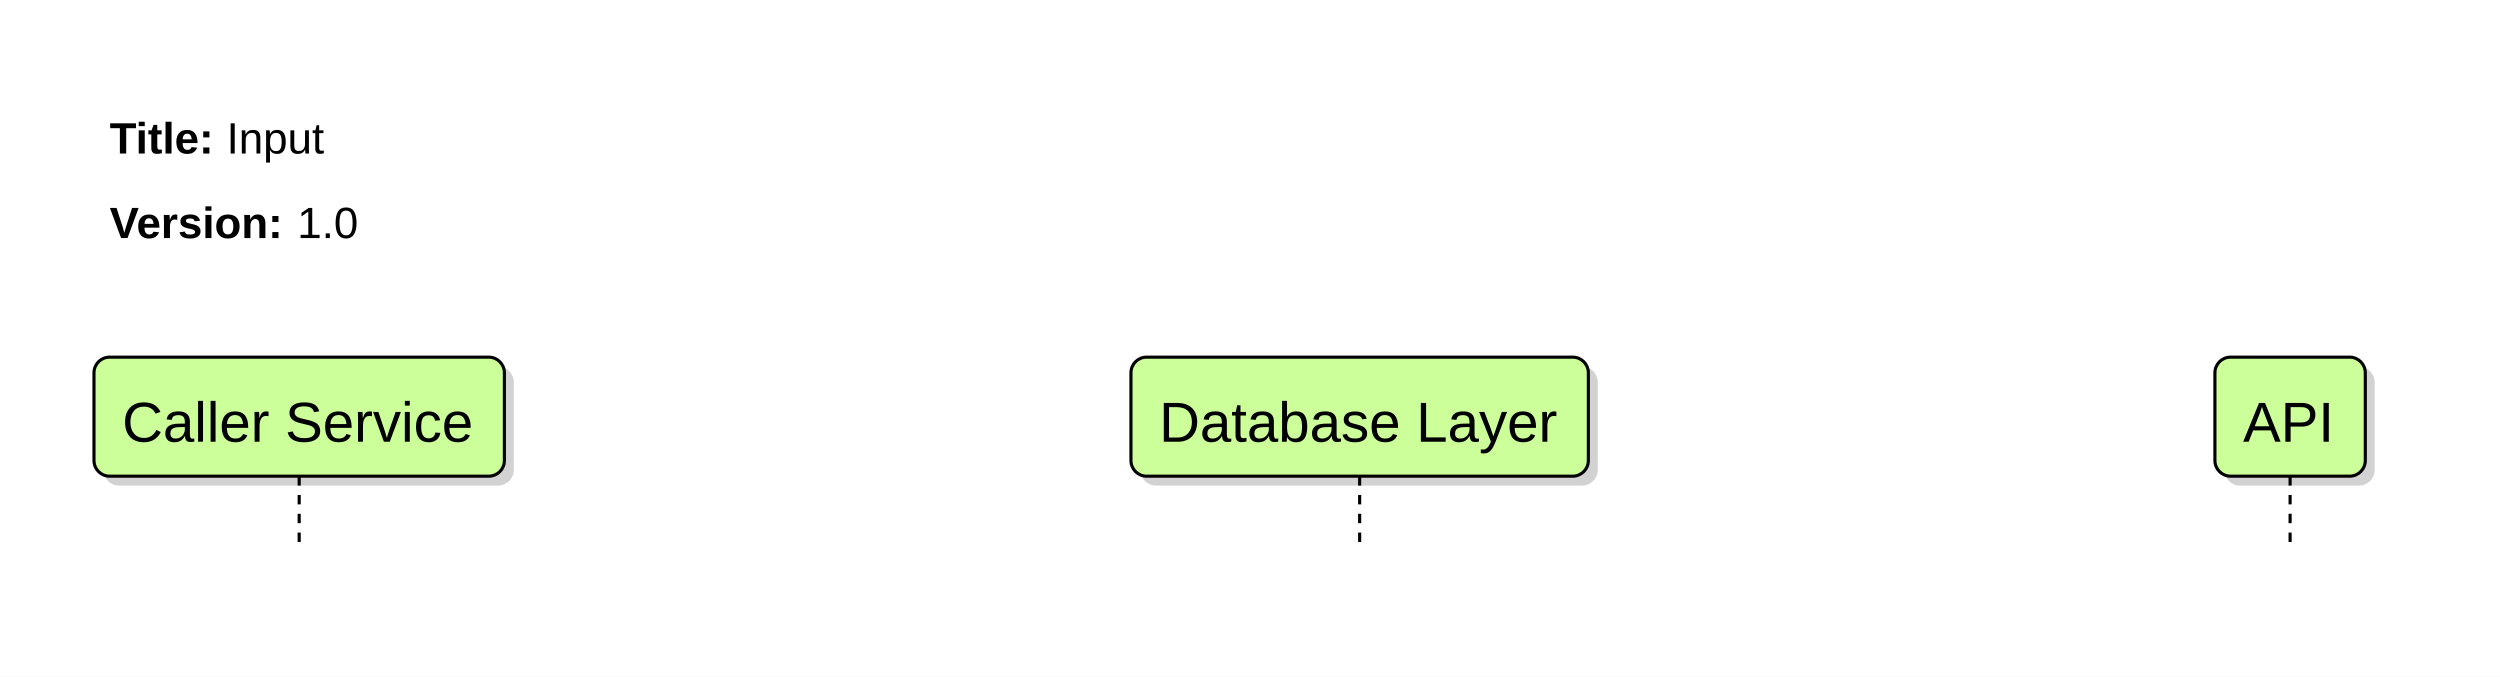
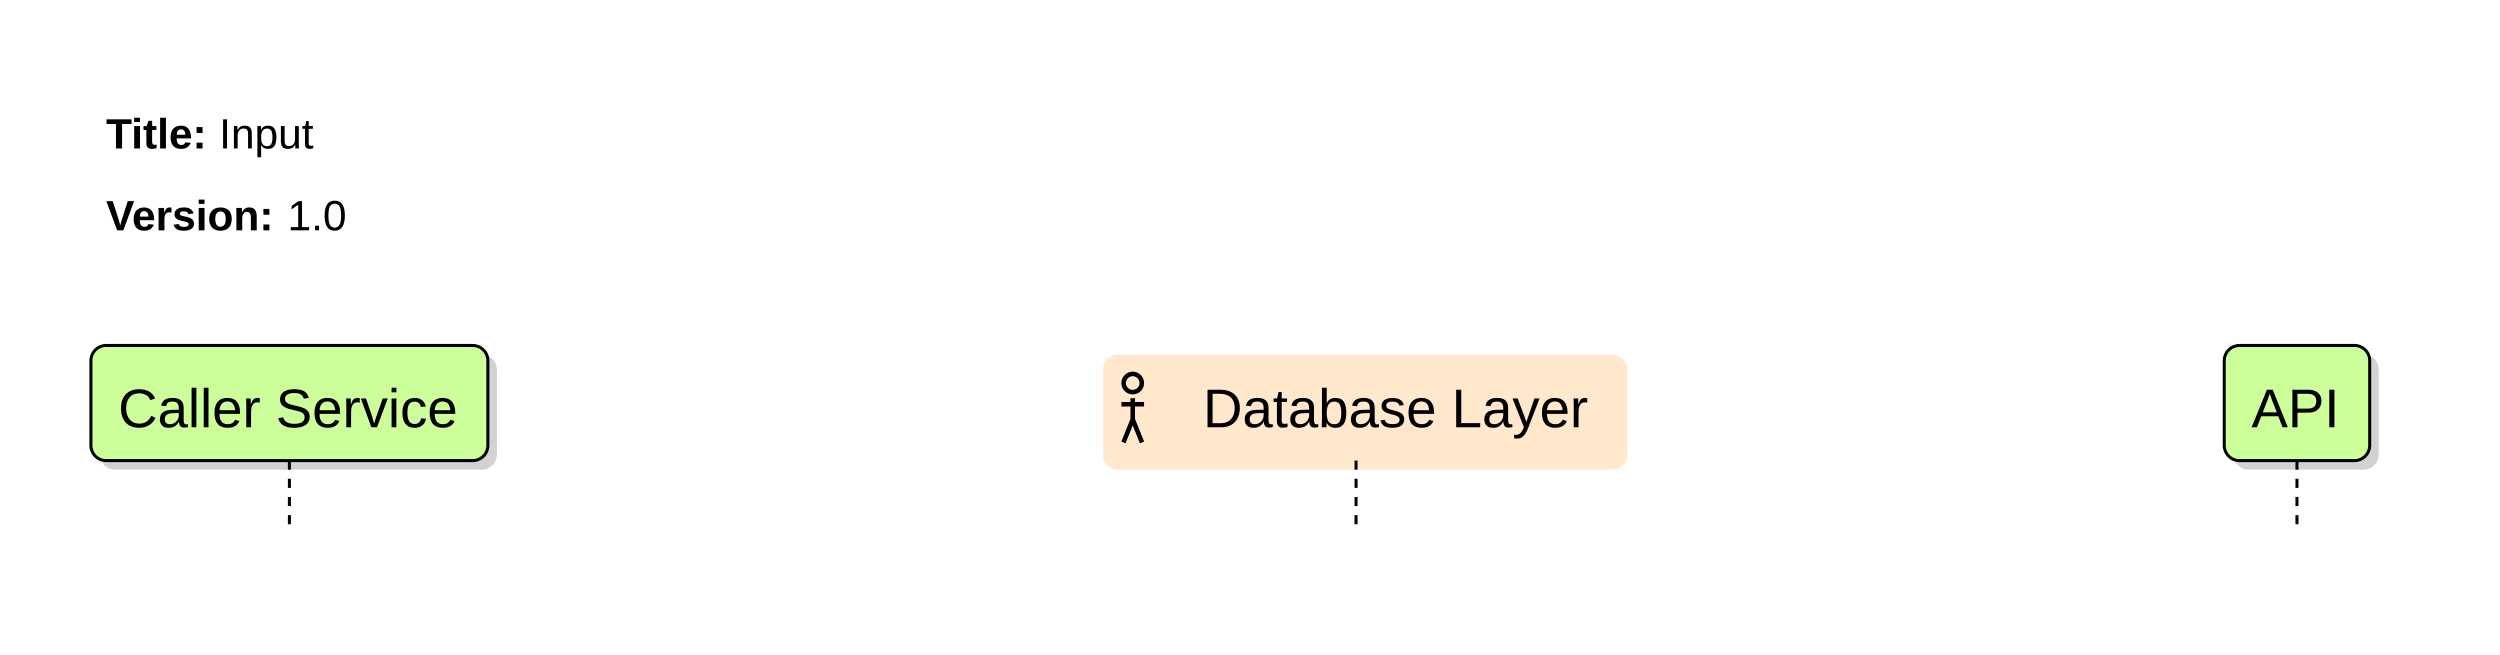
- <svg xmlns="http://www.w3.org/2000/svg" width="798" height="216" viewBox="0 0 798 216">
+ <svg xmlns="http://www.w3.org/2000/svg" width="825" height="216" viewBox="0 0 825 216">
  <rect width="100%" height="100%" fill="white" />
-   <path d="M 0 0 L 0 206 L 788 206 L 788 0 L 0 0" fill="rgb(255, 255, 255)" stroke="none" />
+   <path d="M 0 0 L 0 206 L 815 206 L 815 0 L 0 0" fill="rgb(255, 255, 255)" stroke="none" />
  <path d="M 30 30 L 30 57 L 110 57 L 110 30 L 30 30" fill="rgba(0,0,0,0)" stroke="none" />
  <text x="35" y="49" fill="rgb(0,0,0)" font-family="Liberation Sans, Arial, Helvetica, sans-serif" font-size="14" xml:space="preserve" font-weight="bold" dominant-baseline="auto">Title:</text>
  <text x="68.44" y="49" fill="rgb(0,0,0)" font-family="Liberation Sans, Arial, Helvetica, sans-serif" font-size="14" xml:space="preserve" dominant-baseline="auto"> </text>
  <text x="72.33" y="49" fill="rgb(0,0,0)" font-family="Liberation Sans, Arial, Helvetica, sans-serif" font-size="14" xml:space="preserve" dominant-baseline="auto">Input</text>
  <path d="M 30 57 L 30 84 L 120 84 L 120 57 L 30 57" fill="rgba(0,0,0,0)" stroke="none" />
  <text x="35" y="76" fill="rgb(0,0,0)" font-family="Liberation Sans, Arial, Helvetica, sans-serif" font-size="14" xml:space="preserve" font-weight="bold" dominant-baseline="auto">Version:</text>
  <text x="91.01" y="76" fill="rgb(0,0,0)" font-family="Liberation Sans, Arial, Helvetica, sans-serif" font-size="14" xml:space="preserve" dominant-baseline="auto"> </text>
  <text x="94.9" y="76" fill="rgb(0,0,0)" font-family="Liberation Sans, Arial, Helvetica, sans-serif" font-size="14" xml:space="preserve" dominant-baseline="auto">1.0</text>
  <path d="M 33 122 L 33 150 L 33 150 A 5 5 0 0 0 38 155 L 159 155 L 159 155 A 5 5 0 0 0 164 150 L 164 122 L 164 122 A 5 5 0 0 0 159 117 L 38 117 L 38 117 A 5 5 0 0 0 33 122" fill="rgb(210,210,210)" stroke="none" />
  <path d="M 30 119 L 30 147 L 30 147 A 5 5 0 0 0 35 152 L 156 152 L 156 152 A 5 5 0 0 0 161 147 L 161 119 L 161 119 A 5 5 0 0 0 156 114 L 35 114 L 35 114 A 5 5 0 0 0 30 119" fill="rgb(204,255,153)" stroke="none" />
  <path d="M 30 119 L 30 147 L 30 147 A 5 5 0 0 0 35 152 L 156 152 L 156 152 A 5 5 0 0 0 161 147 L 161 119 L 161 119 A 5 5 0 0 0 156 114 L 35 114 L 35 114 A 5 5 0 0 0 30 119" fill="none" stroke="rgb(0, 0, 0)" stroke-width="1" />
  <text x="39" y="141" fill="rgb(0,0,0)" font-family="Liberation Sans, Arial, Helvetica, sans-serif" font-size="18" xml:space="preserve" dominant-baseline="auto">Caller Service</text>
-   <path d="M 364 122 L 364 150 L 364 150 A 5 5 0 0 0 369 155 L 505 155 L 505 155 A 5 5 0 0 0 510 150 L 510 122 L 510 122 A 5 5 0 0 0 505 117 L 369 117 L 369 117 A 5 5 0 0 0 364 122" fill="rgb(210,210,210)" stroke="none" />
-   <path d="M 361 119 L 361 147 L 361 147 A 5 5 0 0 0 366 152 L 502 152 L 502 152 A 5 5 0 0 0 507 147 L 507 119 L 507 119 A 5 5 0 0 0 502 114 L 366 114 L 366 114 A 5 5 0 0 0 361 119" fill="rgb(204,255,153)" stroke="none" />
-   <path d="M 361 119 L 361 147 L 361 147 A 5 5 0 0 0 366 152 L 502 152 L 502 152 A 5 5 0 0 0 507 147 L 507 119 L 507 119 A 5 5 0 0 0 502 114 L 366 114 L 366 114 A 5 5 0 0 0 361 119" fill="none" stroke="rgb(0, 0, 0)" stroke-width="1" />
-   <text x="370" y="141" fill="rgb(0,0,0)" font-family="Liberation Sans, Arial, Helvetica, sans-serif" font-size="18" xml:space="preserve" dominant-baseline="auto">Database Layer</text>
-   <path d="M 710 122 L 710 150 L 710 150 A 5 5 0 0 0 715 155 L 753 155 L 753 155 A 5 5 0 0 0 758 150 L 758 122 L 758 122 A 5 5 0 0 0 753 117 L 715 117 L 715 117 A 5 5 0 0 0 710 122" fill="rgb(210,210,210)" stroke="none" />
-   <path d="M 707 119 L 707 147 L 707 147 A 5 5 0 0 0 712 152 L 750 152 L 750 152 A 5 5 0 0 0 755 147 L 755 119 L 755 119 A 5 5 0 0 0 750 114 L 712 114 L 712 114 A 5 5 0 0 0 707 119" fill="rgb(204,255,153)" stroke="none" />
-   <path d="M 707 119 L 707 147 L 707 147 A 5 5 0 0 0 712 152 L 750 152 L 750 152 A 5 5 0 0 0 755 147 L 755 119 L 755 119 A 5 5 0 0 0 750 114 L 712 114 L 712 114 A 5 5 0 0 0 707 119" fill="none" stroke="rgb(0, 0, 0)" stroke-width="1" />
-   <text x="716" y="141" fill="rgb(0,0,0)" font-family="Liberation Sans, Arial, Helvetica, sans-serif" font-size="18" xml:space="preserve" dominant-baseline="auto">API</text>
+   <path d="M 364 122 L 364 150 L 364 150 A 5 5 0 0 0 369 155 L 532 155 L 532 155 A 5 5 0 0 0 537 150 L 537 122 L 537 122 A 5 5 0 0 0 532 117 L 369 117 L 369 117 A 5 5 0 0 0 364 122" fill="rgb(255,232,204)" stroke="none" />
+   <path d="M 376.8 126.4 A 3 3 0 0 1 370.8 126.4 A 3 3 0 0 1 376.8 126.4 M 373.8 131.4 L 373.8 138.4 M 370.06 133.4 L 377.54 133.4 M 373.8 138.4 L 370.74 146 M 373.8 138.4 L 376.86 146" fill="none" stroke="rgb(0, 0, 0)" stroke-width="1.5" />
+   <path d="M 388 119 L 388 147 L 388 147 A 5 5 0 0 0 393 152 L 529 152 L 529 152 A 5 5 0 0 0 534 147 L 534 119 L 534 119 A 5 5 0 0 0 529 114 L 393 114 L 393 114 A 5 5 0 0 0 388 119" fill="rgba(0,0,0,0)" stroke="none" />
+   <text x="397" y="141" fill="rgb(0,0,0)" font-family="Liberation Sans, Arial, Helvetica, sans-serif" font-size="18" xml:space="preserve" dominant-baseline="auto">Database Layer</text>
+   <path d="M 737 122 L 737 150 L 737 150 A 5 5 0 0 0 742 155 L 780 155 L 780 155 A 5 5 0 0 0 785 150 L 785 122 L 785 122 A 5 5 0 0 0 780 117 L 742 117 L 742 117 A 5 5 0 0 0 737 122" fill="rgb(210,210,210)" stroke="none" />
+   <path d="M 734 119 L 734 147 L 734 147 A 5 5 0 0 0 739 152 L 777 152 L 777 152 A 5 5 0 0 0 782 147 L 782 119 L 782 119 A 5 5 0 0 0 777 114 L 739 114 L 739 114 A 5 5 0 0 0 734 119" fill="rgb(204,255,153)" stroke="none" />
+   <path d="M 734 119 L 734 147 L 734 147 A 5 5 0 0 0 739 152 L 777 152 L 777 152 A 5 5 0 0 0 782 147 L 782 119 L 782 119 A 5 5 0 0 0 777 114 L 739 114 L 739 114 A 5 5 0 0 0 734 119" fill="none" stroke="rgb(0, 0, 0)" stroke-width="1" />
+   <text x="743" y="141" fill="rgb(0,0,0)" font-family="Liberation Sans, Arial, Helvetica, sans-serif" font-size="18" xml:space="preserve" dominant-baseline="auto">API</text>
  <path d="M 95.5 152 L 95.5 176" fill="none" stroke="rgb(0,0,0)" stroke-width="1" stroke-dasharray="3,3" />
-   <path d="M 434 152 L 434 176" fill="none" stroke="rgb(0,0,0)" stroke-width="1" stroke-dasharray="3,3" />
-   <path d="M 731 152 L 731 176" fill="none" stroke="rgb(0,0,0)" stroke-width="1" stroke-dasharray="3,3" />
+   <path d="M 447.5 152 L 447.5 176" fill="none" stroke="rgb(0,0,0)" stroke-width="1" stroke-dasharray="3,3" />
+   <path d="M 758 152 L 758 176" fill="none" stroke="rgb(0,0,0)" stroke-width="1" stroke-dasharray="3,3" />
</svg>
